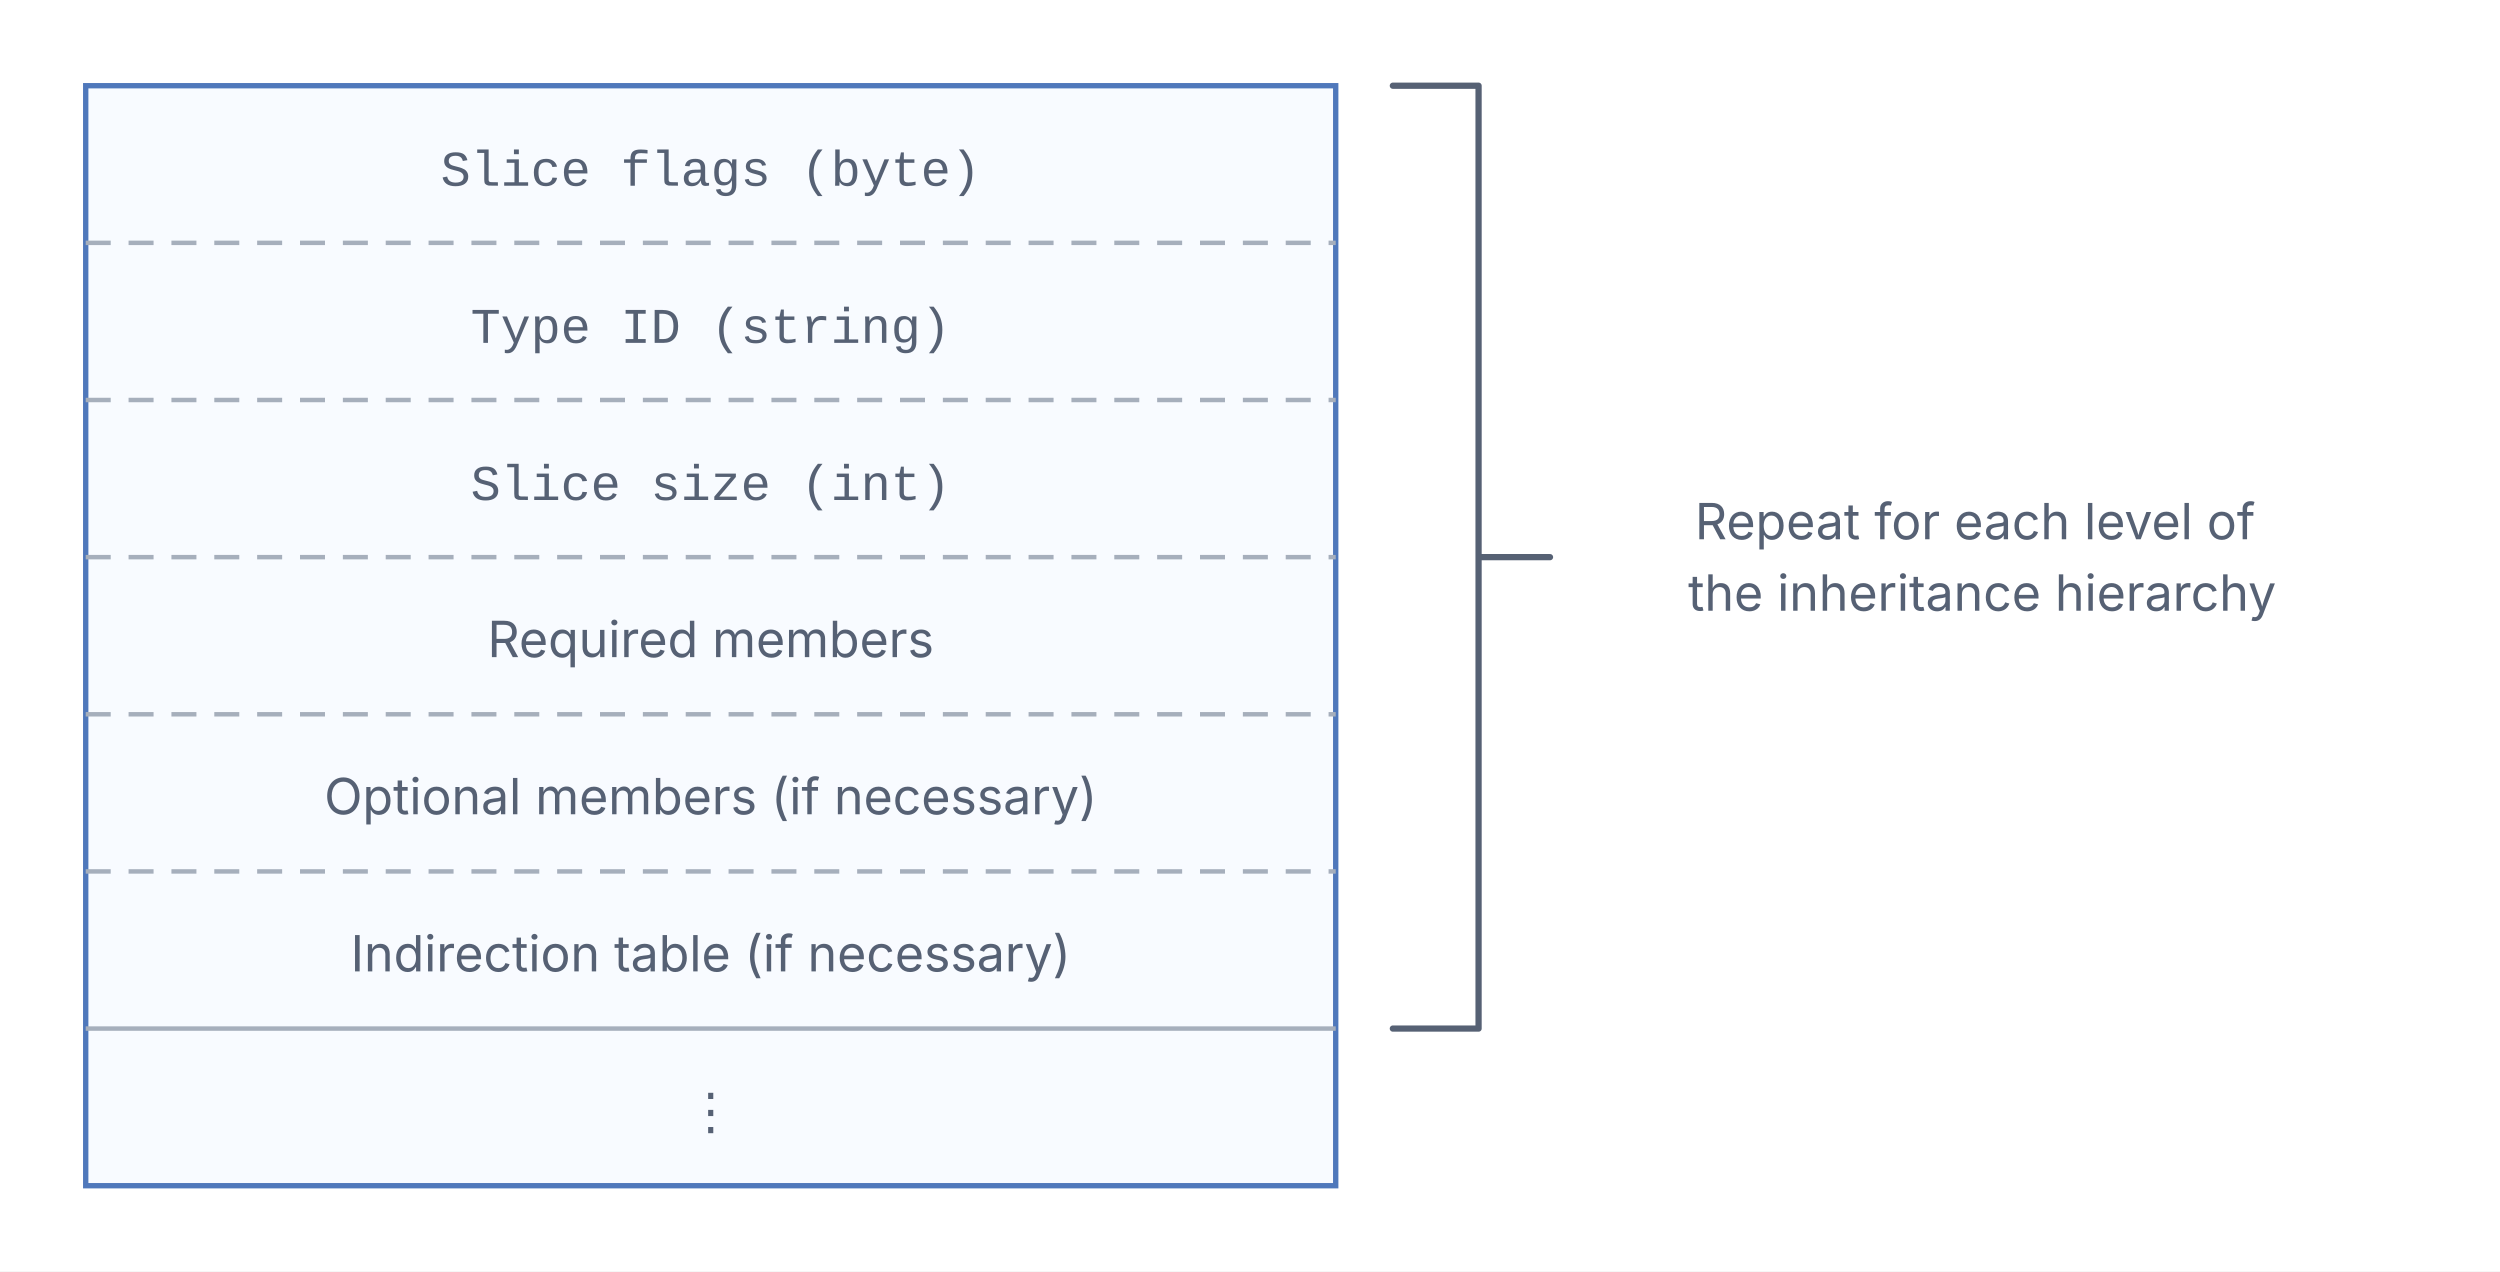
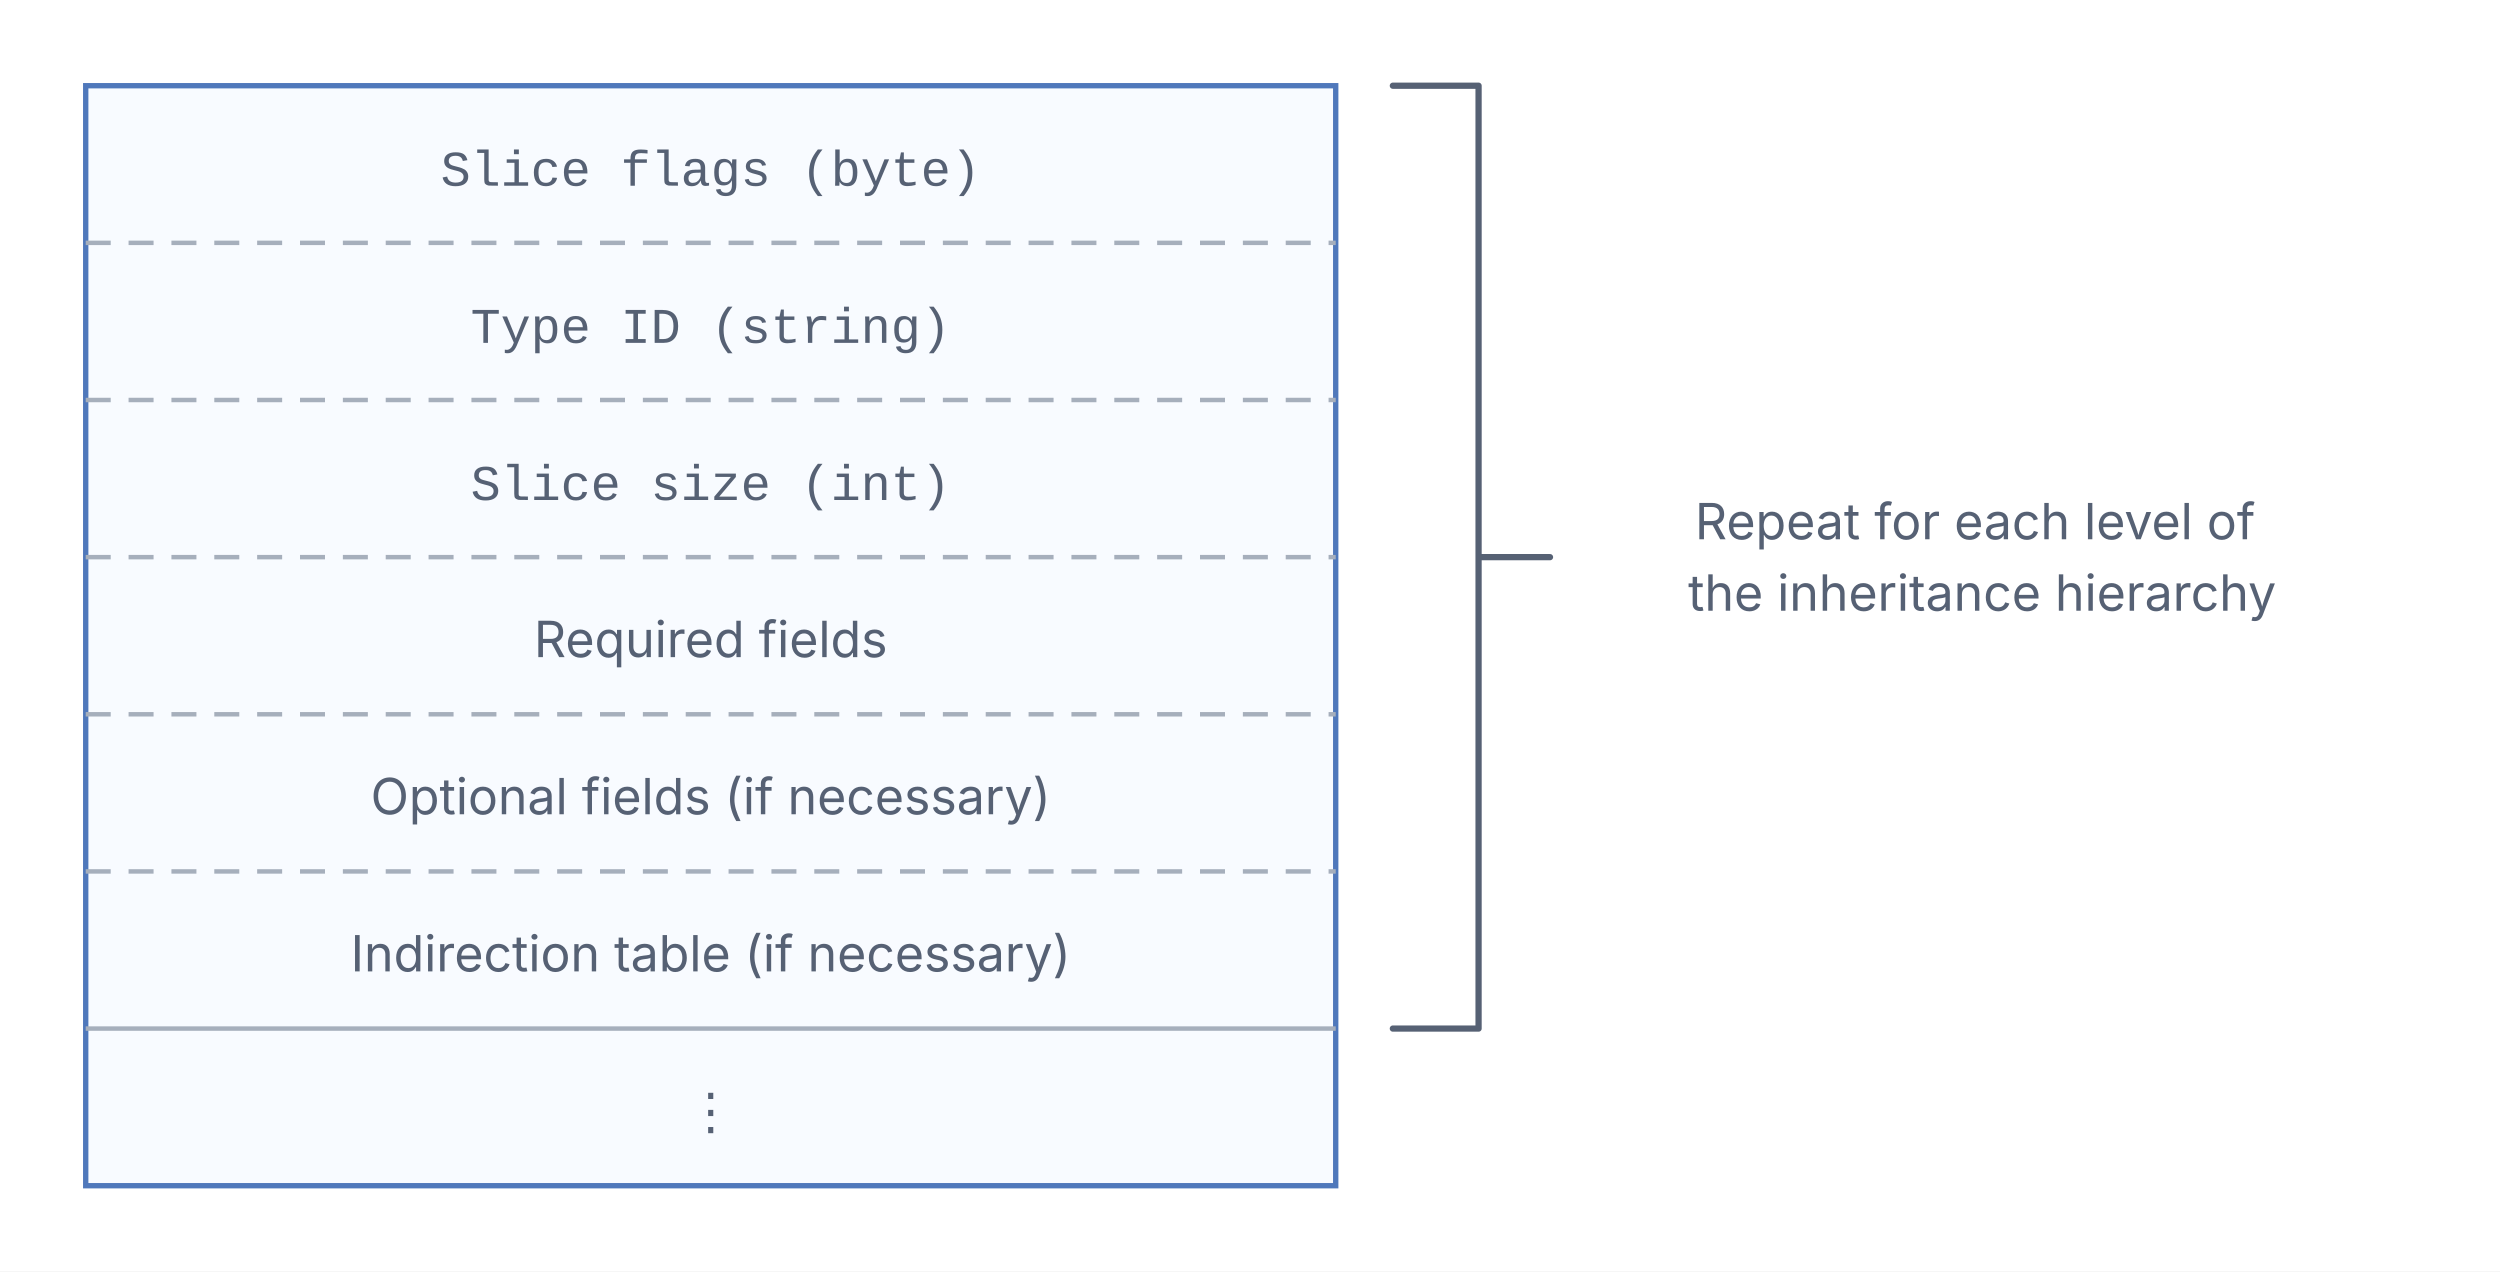
<svg xmlns="http://www.w3.org/2000/svg" width="700" height="356" viewBox="0 0 700 356" role="img" aria-labelledby="title description">
  <style>
    text {
      fill: #182235;
      font-family: Inter, ui-sans-serif, system-ui, -apple-system, BlinkMacSystemFont, "Segoe UI", sans-serif;
    }
    .annotation {
      fill: #566174;
      font-size: 14px;
      text-anchor: middle;
    }
    .code {
      font-family: ui-monospace, SFMono-Regular, Menlo, Monaco, Consolas, "Liberation Mono", monospace;
    }
    .api {
      fill: #f8fbff;
      stroke: #4f78bb;
      stroke-width: 1.5;
    }
    .boundary {
      fill: #fbfcfe;
      stroke: #cbd3de;
      stroke-width: 1.5;
      stroke-dasharray: 7 5;
    }
    .connector {
      fill: none;
      stroke: #566174;
      stroke-width: 1.75;
      stroke-linecap: round;
      stroke-linejoin: round;
    }
    .divider {
      fill: none;
      stroke: #a6afbc;
      stroke-width: 1.25;
    }
  </style>
  <rect width="700" height="356" fill="#ffffff" />
  <g id="boundaries" aria-hidden="true">
  </g>
  <g id="connectors" aria-hidden="true">
  </g>
  <g id="components" aria-hidden="true">
    <rect class="api" x="24" y="24" width="350" height="308" rx="0" vector-effect="non-scaling-stroke" />
    <path class="divider boundary" d="M 24 68 H 374" vector-effect="non-scaling-stroke" />
    <path class="divider boundary" d="M 24 112 H 374" vector-effect="non-scaling-stroke" />
    <path class="divider boundary" d="M 24 156 H 374" vector-effect="non-scaling-stroke" />
    <path class="divider boundary" d="M 24 200 H 374" vector-effect="non-scaling-stroke" />
    <path class="divider boundary" d="M 24 244 H 374" vector-effect="non-scaling-stroke" />
    <path class="divider" d="M 24 288 H 374" vector-effect="non-scaling-stroke" />
    <path class="connector" d="M 390 24 H 414 V 288 H 390 M 414 156.0 H 434" vector-effect="non-scaling-stroke" />
  </g>
  <g id="labels">
    <text class="annotation code" x="199" y="52">Slice flags (byte)</text>
    <text class="annotation code" x="199" y="96">Type ID (string)</text>
    <text class="annotation code" x="199" y="140">Slice size (int)</text>
-     <text class="annotation" x="199" y="184">Required members</text>
-     <text class="annotation" x="199" y="228">Optional members (if necessary)</text>
+     <text class="annotation" x="199" y="184">Required fields</text>
+     <text class="annotation" x="199" y="228">Optional fields (if necessary)</text>
    <text class="annotation" x="199" y="272">Indirection table (if necessary)</text>
    <text class="annotation" x="199" y="316">⋮</text>
    <text class="annotation" x="555" y="151.0">
      <tspan x="555" dy="0">Repeat for each level of</tspan>
      <tspan x="555" dy="20">the inheritance hierarchy</tspan>
    </text>
  </g>
</svg>
